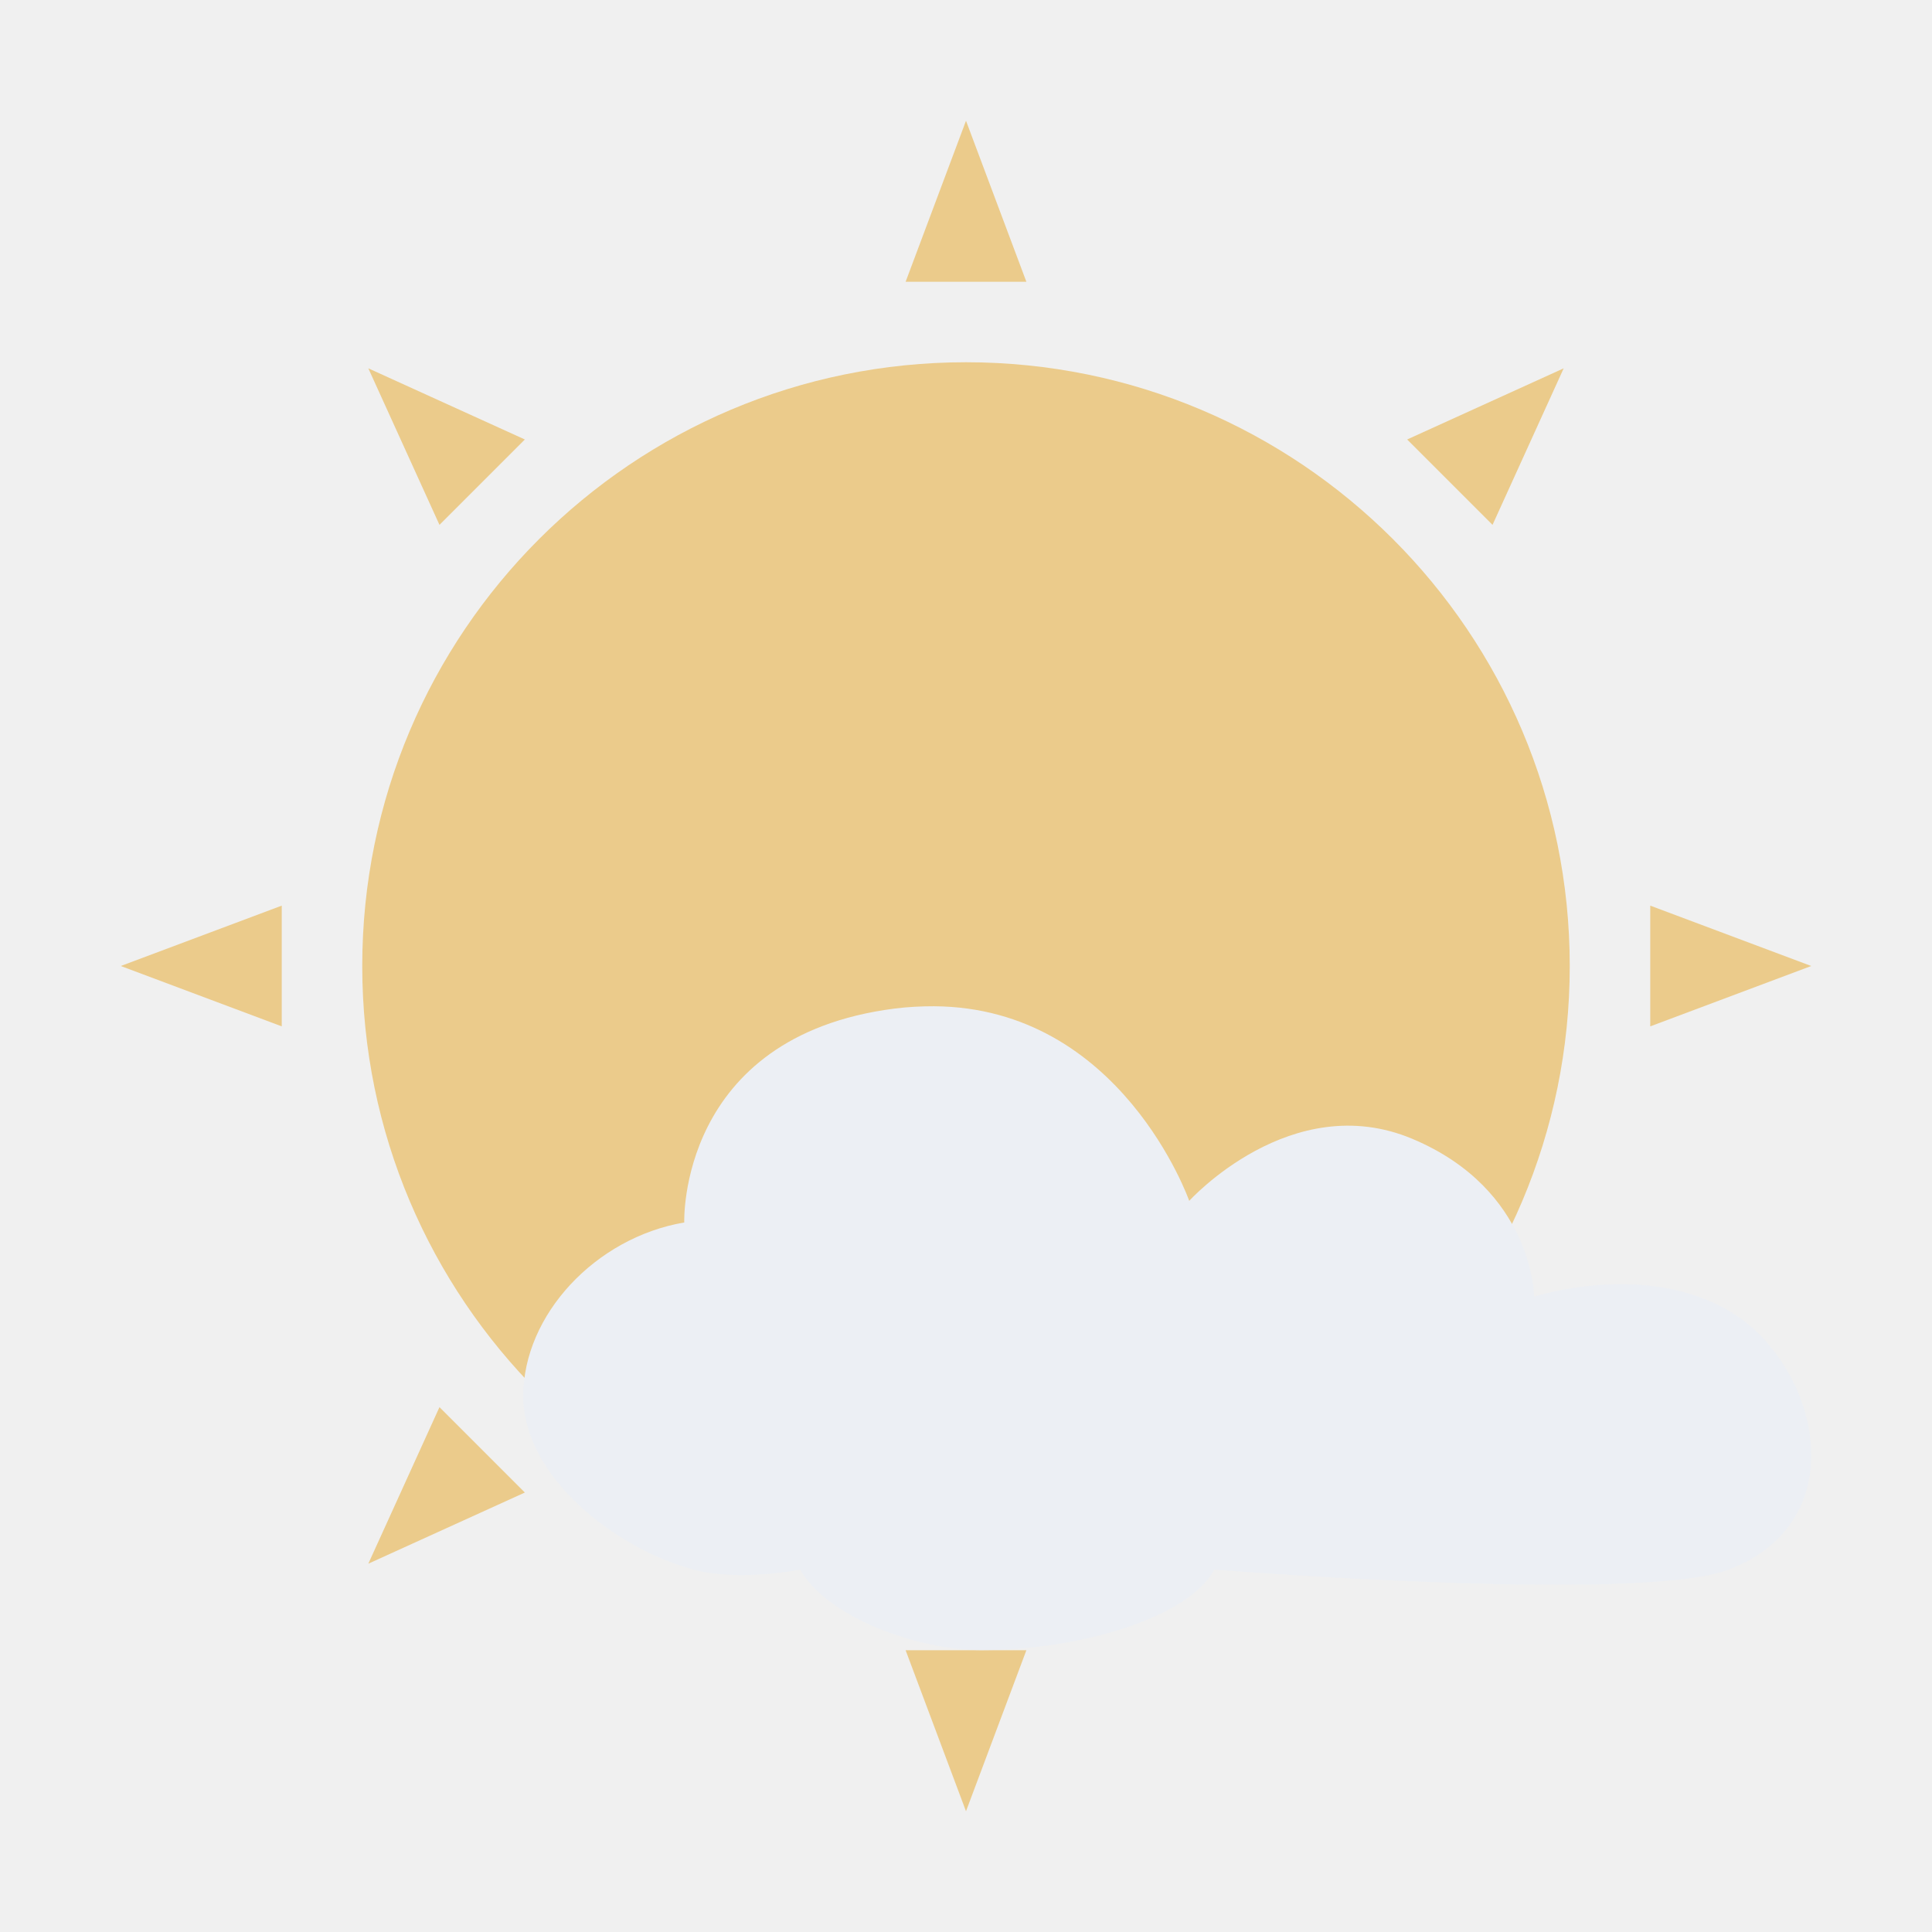
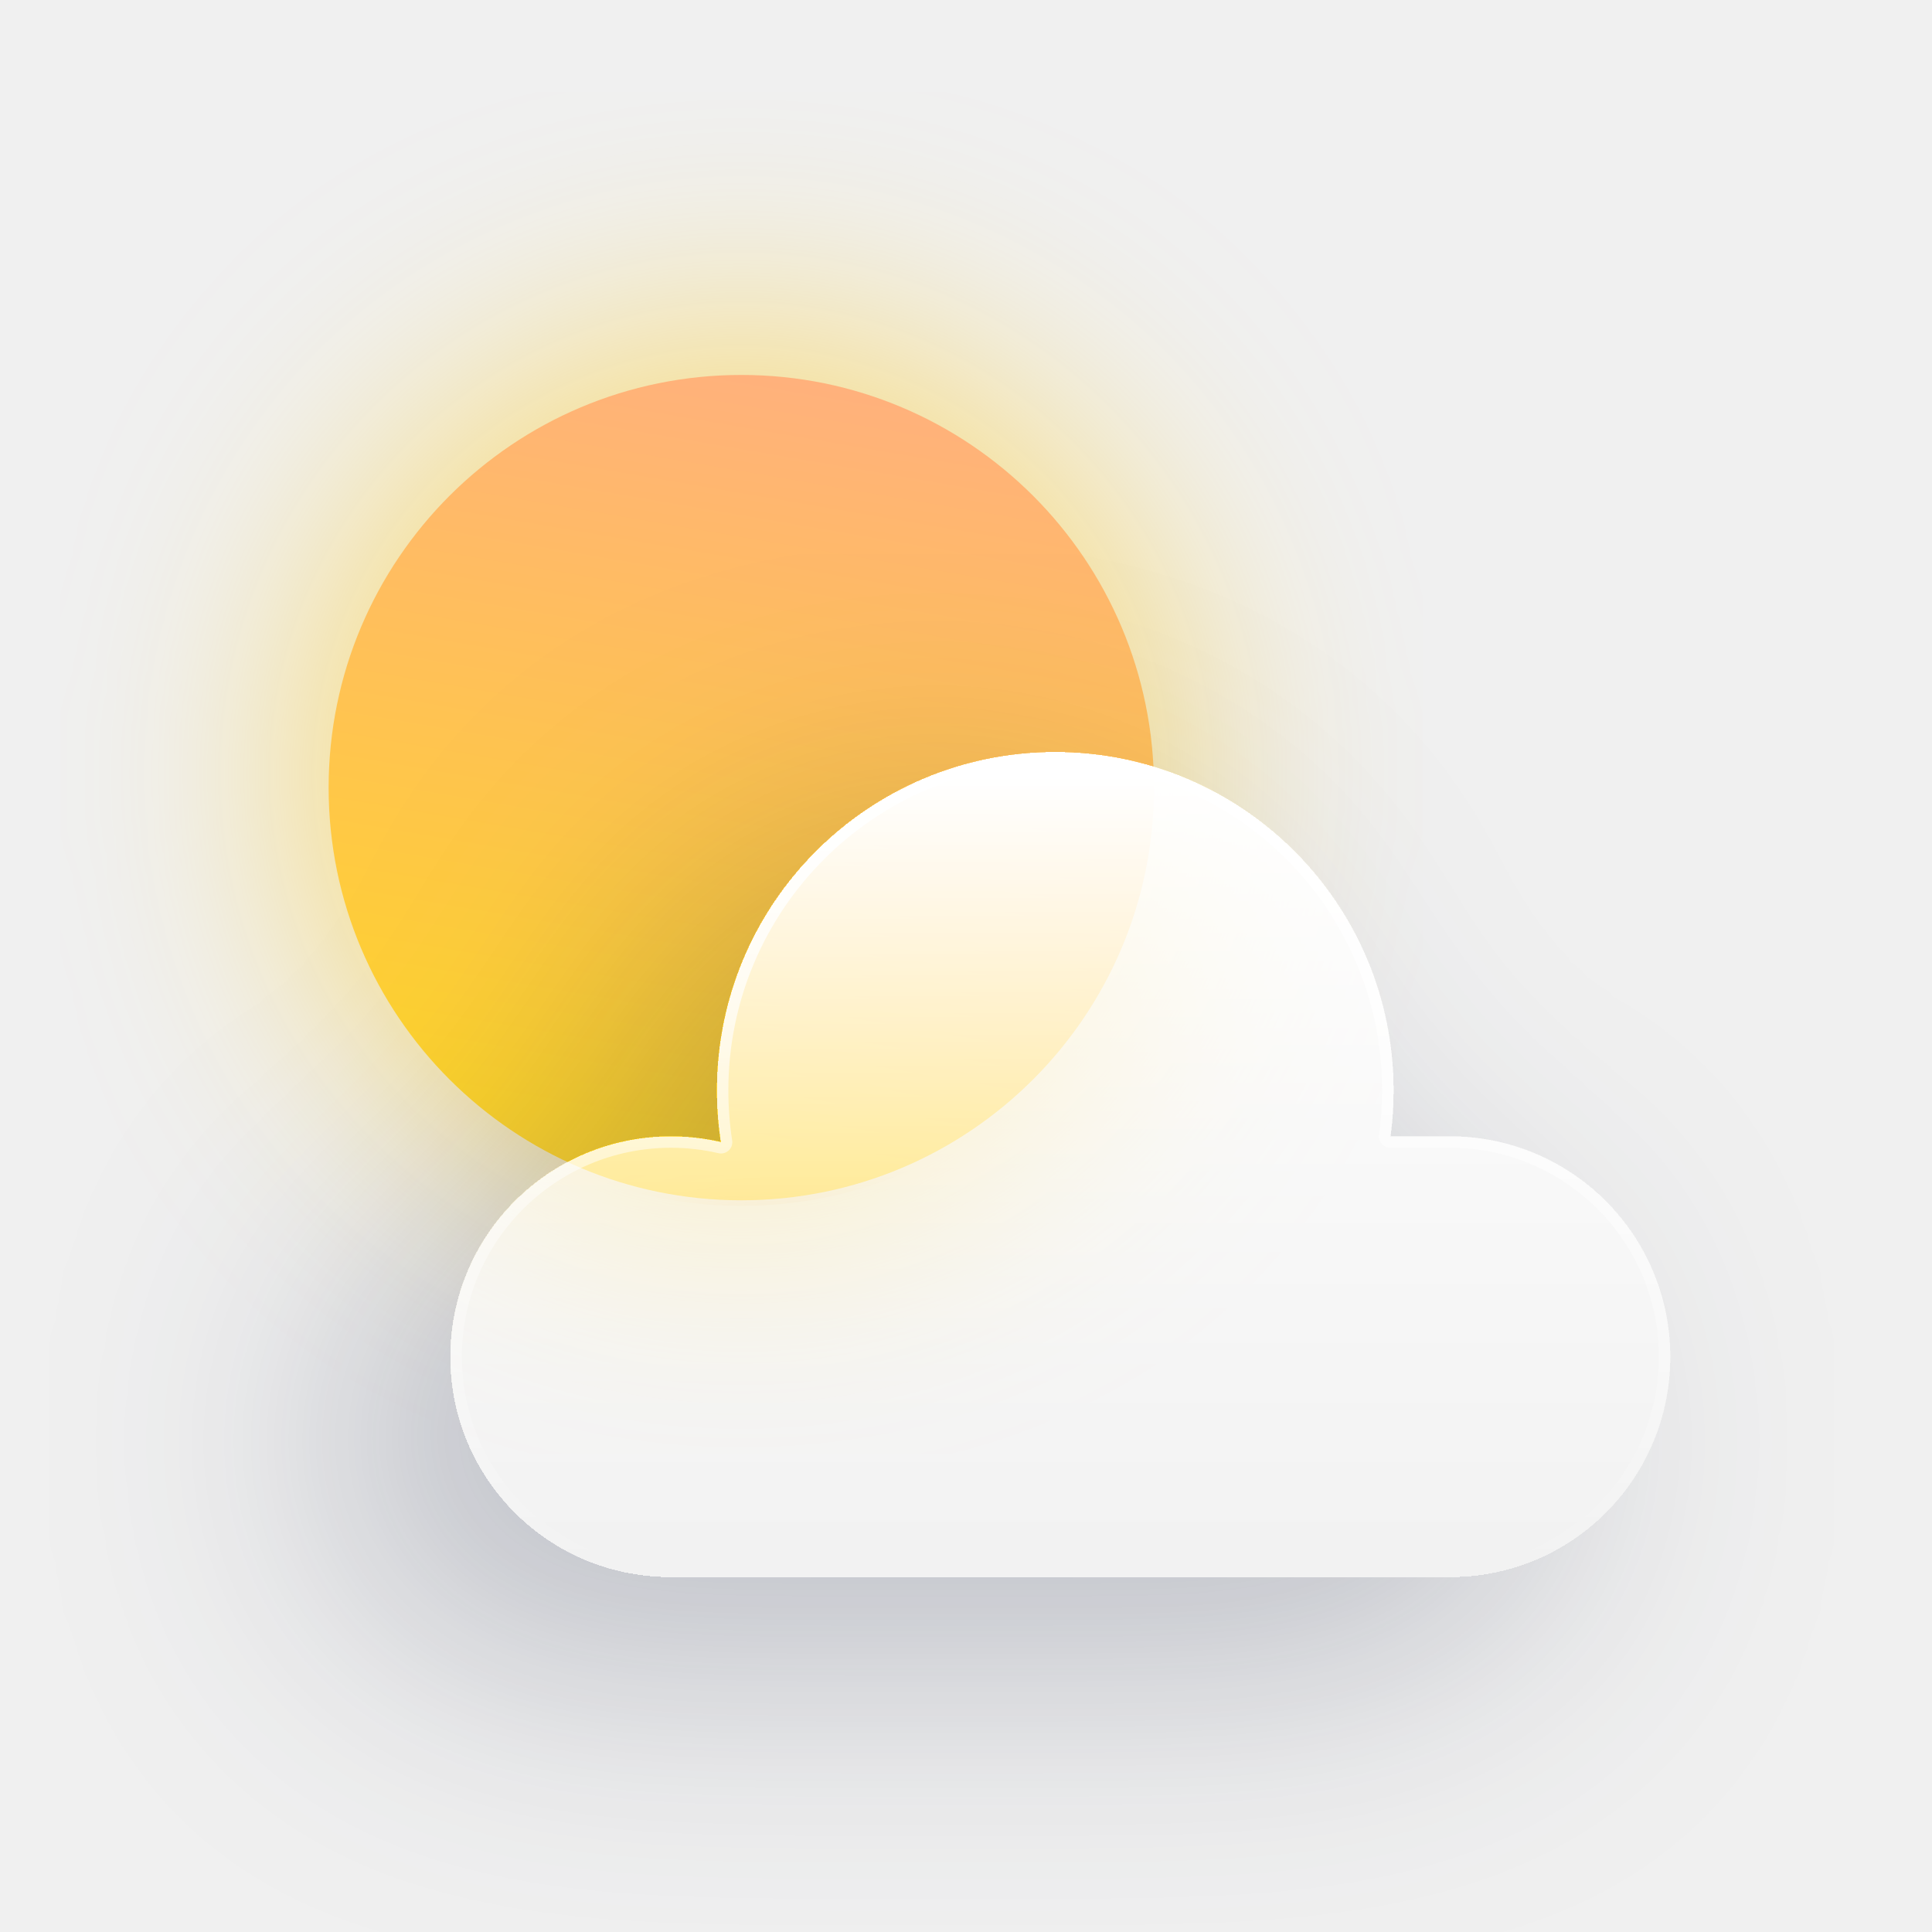
- <svg xmlns="http://www.w3.org/2000/svg" enable-background="new" viewBox="0 0 48 48">
-   <circle cx="24" cy="24" r="15" fill="#ebcb8b" />
-   <g fill="#ebcb8b">
-     <path d="m24 3 1.5 4h-3z" />
-     <path d="m24 45-1.5-4h3z" />
-     <path d="m45 24-4 1.5v-3z" />
-     <path d="m3 24 4-1.5v3z" />
+ <svg xmlns="http://www.w3.org/2000/svg" xmlns:xlink="http://www.w3.org/1999/xlink" enable-background="new" viewBox="0 0 48 48" version="1.1" id="svg9">
+   <defs id="defs9">
+     <linearGradient id="linearGradient1">
+       <stop style="stop-color:#ffb17c;stop-opacity:1;" offset="0" id="stop1" />
+       <stop style="stop-color:#ffd42a;stop-opacity:1" offset="1" id="stop2" />
+     </linearGradient>
+     <filter id="filter0_f_2_54" x="399" y="410" width="241.241" height="241.241" filterUnits="userSpaceOnUse" color-interpolation-filters="sRGB">
+       <feFlood flood-opacity="0" result="BackgroundImageFix" id="feFlood6" />
+       <feBlend mode="normal" in="SourceGraphic" in2="BackgroundImageFix" result="shape" id="feBlend6" />
+       <feGaussianBlur stdDeviation="22" result="effect1_foregroundBlur_2_54" id="feGaussianBlur6" />
+     </filter>
+     <linearGradient id="paint0_linear_2_54" x1="519.62" y1="459.024" x2="519.62" y2="607.241" gradientUnits="userSpaceOnUse">
+       <stop stop-color="#FFE600" id="stop10" />
+       <stop offset="1" stop-color="#FF7A00" id="stop11" />
+     </linearGradient>
+     <linearGradient id="paint1_linear_2_54" x1="519.62" y1="459.024" x2="519.62" y2="607.241" gradientUnits="userSpaceOnUse">
+       <stop stop-color="white" id="stop12" />
+       <stop offset="1" stop-color="white" stop-opacity="0" id="stop13" />
+     </linearGradient>
+     <mask id="mask0_2_54" maskUnits="userSpaceOnUse" x="445" y="500" width="149" height="108">
+       <path d="m 593.729,533.133 c 0,40.928 -33.18,74.108 -74.109,74.108 -40.929,0 -74.108,-33.18 -74.108,-74.108 0,-40.929 27.527,-31.402 68.456,-31.402 40.929,0 79.761,-9.527 79.761,31.402 z" fill="url(#paint2_linear_2_54)" id="path2" />
+     </mask>
+     <linearGradient id="paint2_linear_2_54" x1="519.62" y1="459.024" x2="519.62" y2="607.241" gradientUnits="userSpaceOnUse">
+       <stop stop-color="#FFD600" id="stop14" />
+       <stop offset="1" stop-color="#FF7A00" id="stop15" />
+     </linearGradient>
+     <filter id="filter1_f_2_54" x="319.722" y="600.777" width="326.945" height="136.023" filterUnits="userSpaceOnUse" color-interpolation-filters="sRGB">
+       <feFlood flood-opacity="0" result="BackgroundImageFix" id="feFlood7" />
+       <feBlend mode="normal" in="SourceGraphic" in2="BackgroundImageFix" result="shape" id="feBlend7" />
+       <feGaussianBlur stdDeviation="7" result="effect1_foregroundBlur_2_54" id="feGaussianBlur7" />
+     </filter>
+     <filter id="filter2_d_2_54" x="397.121" y="491.852" width="316.045" height="246.148" filterUnits="userSpaceOnUse" color-interpolation-filters="sRGB">
+       <feFlood flood-opacity="0" result="BackgroundImageFix" id="feFlood8" />
+       <feColorMatrix in="SourceAlpha" type="matrix" values="0 0 0 0 0 0 0 0 0 0 0 0 0 0 0 0 0 0 127 0" result="hardAlpha" id="feColorMatrix8" />
+       <feOffset dx="-21" dy="15" id="feOffset8" />
+       <feGaussianBlur stdDeviation="25" id="feGaussianBlur8" />
+       <feComposite in2="hardAlpha" operator="out" id="feComposite8" />
+       <feColorMatrix type="matrix" values="0 0 0 0 0.113 0 0 0 0 0.149 0 0 0 0 0.275 0 0 0 0.25 0" id="feColorMatrix9" />
+       <feBlend mode="normal" in2="BackgroundImageFix" result="effect1_dropShadow_2_54" id="feBlend9" />
+       <feBlend mode="normal" in="SourceGraphic" in2="effect1_dropShadow_2_54" result="shape" id="feBlend10" />
+     </filter>
+     <linearGradient id="paint3_linear_2_54" x1="586.192" y1="531.248" x2="586.192" y2="689.514" gradientUnits="userSpaceOnUse">
+       <stop stop-color="white" id="stop16" />
+       <stop offset="1" stop-color="white" stop-opacity="0" id="stop17" />
+     </linearGradient>
+     <linearGradient id="paint4_linear_2_54" x1="576.144" y1="526.852" x2="576.144" y2="673" gradientUnits="userSpaceOnUse">
+       <stop stop-color="white" id="stop18" />
+       <stop offset="1" stop-color="white" stop-opacity="0" id="stop19" />
+     </linearGradient>
+     <mask id="path-5-inside-1_2_54" fill="#ffffff">
+       <path fill-rule="evenodd" clip-rule="evenodd" d="m 644.678,672.997 c 0.151,0.002 0.303,0.003 0.455,0.003 21.557,0 39.033,-17.476 39.033,-39.033 0,-21.558 -17.476,-39.034 -39.033,-39.034 -0.152,0 -0.304,10e-4 -0.455,0.003 v -0.003 h -10.083 c 0.364,-2.671 0.552,-5.398 0.552,-8.17 0,-33.088 -26.823,-59.911 -59.911,-59.911 -33.089,0 -59.912,26.823 -59.912,59.911 0,3.123 0.239,6.189 0.699,9.182 -2.849,-0.662 -5.818,-1.012 -8.868,-1.012 -21.558,0 -39.034,17.476 -39.034,39.034 0,21.557 17.476,39.033 39.034,39.033 0.152,0 0.303,-10e-4 0.455,-0.003 L 507.608,673 h 137.07 z" id="path4" />
+     </mask>
+     <linearGradient xlink:href="#linearGradient1" id="linearGradient2" x1="540.663" y1="463.118" x2="518" y2="595.641" gradientUnits="userSpaceOnUse" />
+   </defs>
+   <g id="g19" transform="matrix(0.1402427,0,0,0.1402427,-54.45531,-55.1995)">
+     <g filter="url(#filter0_f_2_54)" id="g1">
+       <circle cx="519.62" cy="530.62" r="76.62" fill="#ffc701" fill-opacity="0.5" id="circle1" />
+     </g>
+     <circle cx="519.62" cy="533.132" r="73.108" stroke-width="2" id="circle2" style="fill:url(#linearGradient2)" />
+     <g mask="url(#mask0_2_54)" id="g4">
+       <g filter="url(#filter1_f_2_54)" id="g3">
+         <path fill-rule="evenodd" clip-rule="evenodd" d="m 632.667,668.788 c 0,29.83 -24.181,54.011 -54.011,54.011 -0.21,0 -0.419,-10e-4 -0.628,-0.003 v 0.003 H 388.361 l 0.002,-0.003 c -0.209,0.003 -0.42,0.004 -0.63,0.004 -29.83,0 -54.011,-24.182 -54.011,-54.011 0,-29.83 24.181,-54.011 54.011,-54.011 25.712,0 47.228,17.966 52.677,42.03 l 18.291,-23.19 57.152,-18.841 h 62.175 v 0.004 c 0.209,-0.003 0.418,-0.004 0.628,-0.004 29.83,0 54.011,24.182 54.011,54.011 z" fill="#e18700" id="path3" />
+       </g>
+     </g>
+     <g filter="url(#filter2_d_2_54)" data-figma-bg-blur-radius="14" id="g6">
+       <mask id="mask1" fill="#ffffff">
+         <path fill-rule="evenodd" clip-rule="evenodd" d="m 644.678,672.997 c 0.151,0.002 0.303,0.003 0.455,0.003 21.557,0 39.033,-17.476 39.033,-39.033 0,-21.558 -17.476,-39.034 -39.033,-39.034 -0.152,0 -0.304,10e-4 -0.455,0.003 v -0.003 h -10.083 c 0.364,-2.671 0.552,-5.398 0.552,-8.17 0,-33.088 -26.823,-59.911 -59.911,-59.911 -33.089,0 -59.912,26.823 -59.912,59.911 0,3.123 0.239,6.189 0.699,9.182 -2.849,-0.662 -5.818,-1.012 -8.868,-1.012 -21.558,0 -39.034,17.476 -39.034,39.034 0,21.557 17.476,39.033 39.034,39.033 0.152,0 0.303,-10e-4 0.455,-0.003 L 507.608,673 h 137.07 z" id="path1" />
+       </mask>
+       <path fill-rule="evenodd" clip-rule="evenodd" d="m 644.678,672.997 c 0.151,0.002 0.303,0.003 0.455,0.003 21.557,0 39.033,-17.476 39.033,-39.033 0,-21.558 -17.476,-39.034 -39.033,-39.034 -0.152,0 -0.304,10e-4 -0.455,0.003 v -0.003 h -10.083 c 0.364,-2.671 0.552,-5.398 0.552,-8.17 0,-33.088 -26.823,-59.911 -59.911,-59.911 -33.089,0 -59.912,26.823 -59.912,59.911 0,3.123 0.239,6.189 0.699,9.182 -2.849,-0.662 -5.818,-1.012 -8.868,-1.012 -21.558,0 -39.034,17.476 -39.034,39.034 0,21.557 17.476,39.033 39.034,39.033 0.152,0 0.303,-10e-4 0.455,-0.003 L 507.608,673 h 137.07 z" shape-rendering="crispEdges" id="path5" style="fill:url(#paint3_linear_2_54)" />
+       <path d="m 644.678,672.997 0.022,-1.999 c -0.534,-0.007 -1.048,0.201 -1.428,0.577 -0.38,0.376 -0.594,0.888 -0.594,1.422 z m 0,-78.061 h -2 c 0,0.534 0.214,1.047 0.594,1.422 0.38,0.376 0.894,0.584 1.429,0.578 z m 0,-0.003 h 2 c 0,-1.104 -0.896,-2 -2,-2 z m -10.083,0 -1.982,-0.27 c -0.078,0.573 0.095,1.151 0.475,1.586 0.38,0.435 0.929,0.684 1.507,0.684 z m -118.572,1.012 -0.452,1.949 c 0.646,0.15 1.325,-0.031 1.812,-0.482 0.487,-0.451 0.718,-1.115 0.617,-1.771 z m -8.413,77.052 1.569,1.24 c 0.478,-0.605 0.566,-1.43 0.226,-2.122 -0.34,-0.691 -1.047,-1.126 -1.818,-1.117 z m -0.002,0.003 -1.57,-1.24 c -0.475,0.602 -0.564,1.422 -0.23,2.112 0.334,0.69 1.033,1.128 1.8,1.128 z m 137.07,0 v 2 c 1.104,0 2,-0.895 2,-2 z m -0.023,1.997 c 0.159,0.002 0.318,0.003 0.478,0.003 v -4 c -0.145,0 -0.289,-10e-4 -0.433,-0.002 z m 0.478,0.003 c 22.662,0 41.033,-18.371 41.033,-41.033 h -4 c 0,20.453 -16.58,37.033 -37.033,37.033 z m 41.033,-41.033 c 0,-22.662 -18.371,-41.034 -41.033,-41.034 v 4 c 20.453,0 37.033,16.581 37.033,37.034 z m -41.033,-41.034 c -0.16,0 -0.319,10e-4 -0.478,0.003 l 0.046,4 c 0.143,-0.002 0.287,-0.003 0.432,-0.003 z m -2.455,2 v 0.003 h 4 v -0.003 z m -8.083,2 h 10.083 v -4 h -10.083 z m 1.981,-1.729 c 0.377,-2.761 0.571,-5.579 0.571,-8.441 h -4 c 0,2.681 -0.182,5.318 -0.534,7.9 z m 0.571,-8.441 c 0,-34.192 -27.719,-61.911 -61.911,-61.911 v 4 c 31.983,0 57.911,25.928 57.911,57.911 z m -61.911,-61.911 c -34.193,0 -61.912,27.719 -61.912,61.911 h 4 c 0,-31.983 25.928,-57.911 57.912,-57.911 z m -61.912,61.911 c 0,3.225 0.247,6.393 0.723,9.486 L 518,595.641 c -0.445,-2.893 -0.676,-5.858 -0.676,-8.878 z m 3.152,7.234 c -2.997,-0.696 -6.117,-1.064 -9.321,-1.064 v 4 c 2.897,0 5.714,0.333 8.416,0.961 z m -9.321,-1.064 c -22.662,0 -41.034,18.372 -41.034,41.034 h 4 c 0,-20.453 16.581,-37.034 37.034,-37.034 z m -41.034,41.034 c 0,22.662 18.372,41.033 41.034,41.033 v -4 c -20.453,0 -37.034,-16.58 -37.034,-37.033 z M 507.155,675 c 0.159,0 0.318,-10e-4 0.478,-0.003 l -0.046,-3.999 c -0.144,10e-4 -0.288,0.002 -0.432,0.002 z m 2.022,-0.76 0.002,-0.003 -3.139,-2.479 -0.002,0.002 z M 644.678,671 h -137.07 v 4 h 137.07 z m -2,1.997 V 673 h 4 v -0.003 z" fill="url(#paint4_linear_2_54)" mask="url(#path-5-inside-1_2_54)" id="path6" style="fill:url(#paint4_linear_2_54)" />
+     </g>
  </g>
-   <g transform="matrix(.70711 .70711 -.70711 .70711 24 -9.9411)" fill="#ebcb8b">
-     <path d="m24 3 1.5 4h-3z" />
-     <path d="m24 45-1.5-4h3z" />
-     <path d="m45 24-4 1.5v-3z" />
-     <path d="m3 24 4-1.5v3z" />
-   </g>
-   <path d="m23.2 25c-0.31 0-0.642 0.015-0.979 0.058-5.385 0.693-5.221 5.314-5.221 5.314-2.206 0.375-4 2.299-4 4.312 0 2.01 2.297 3.794 4.228 4.312 1.149 0.308 2.653 0 2.653 0 0.682 1.202 2.93 2 4.498 2 2.556 0 5.184-0.848 5.789-2 0 0 10.587 0.847 12.784 0 3.199-1.233 2.199-5.085 0.071-6.388s-4.909-0.392-4.909-0.392-0.012-2.653-3.02-3.92c-3.01-1.268-5.548 1.539-5.548 1.539s-1.686-4.806-6.342-4.835z" fill="#eceff4" />
</svg>
